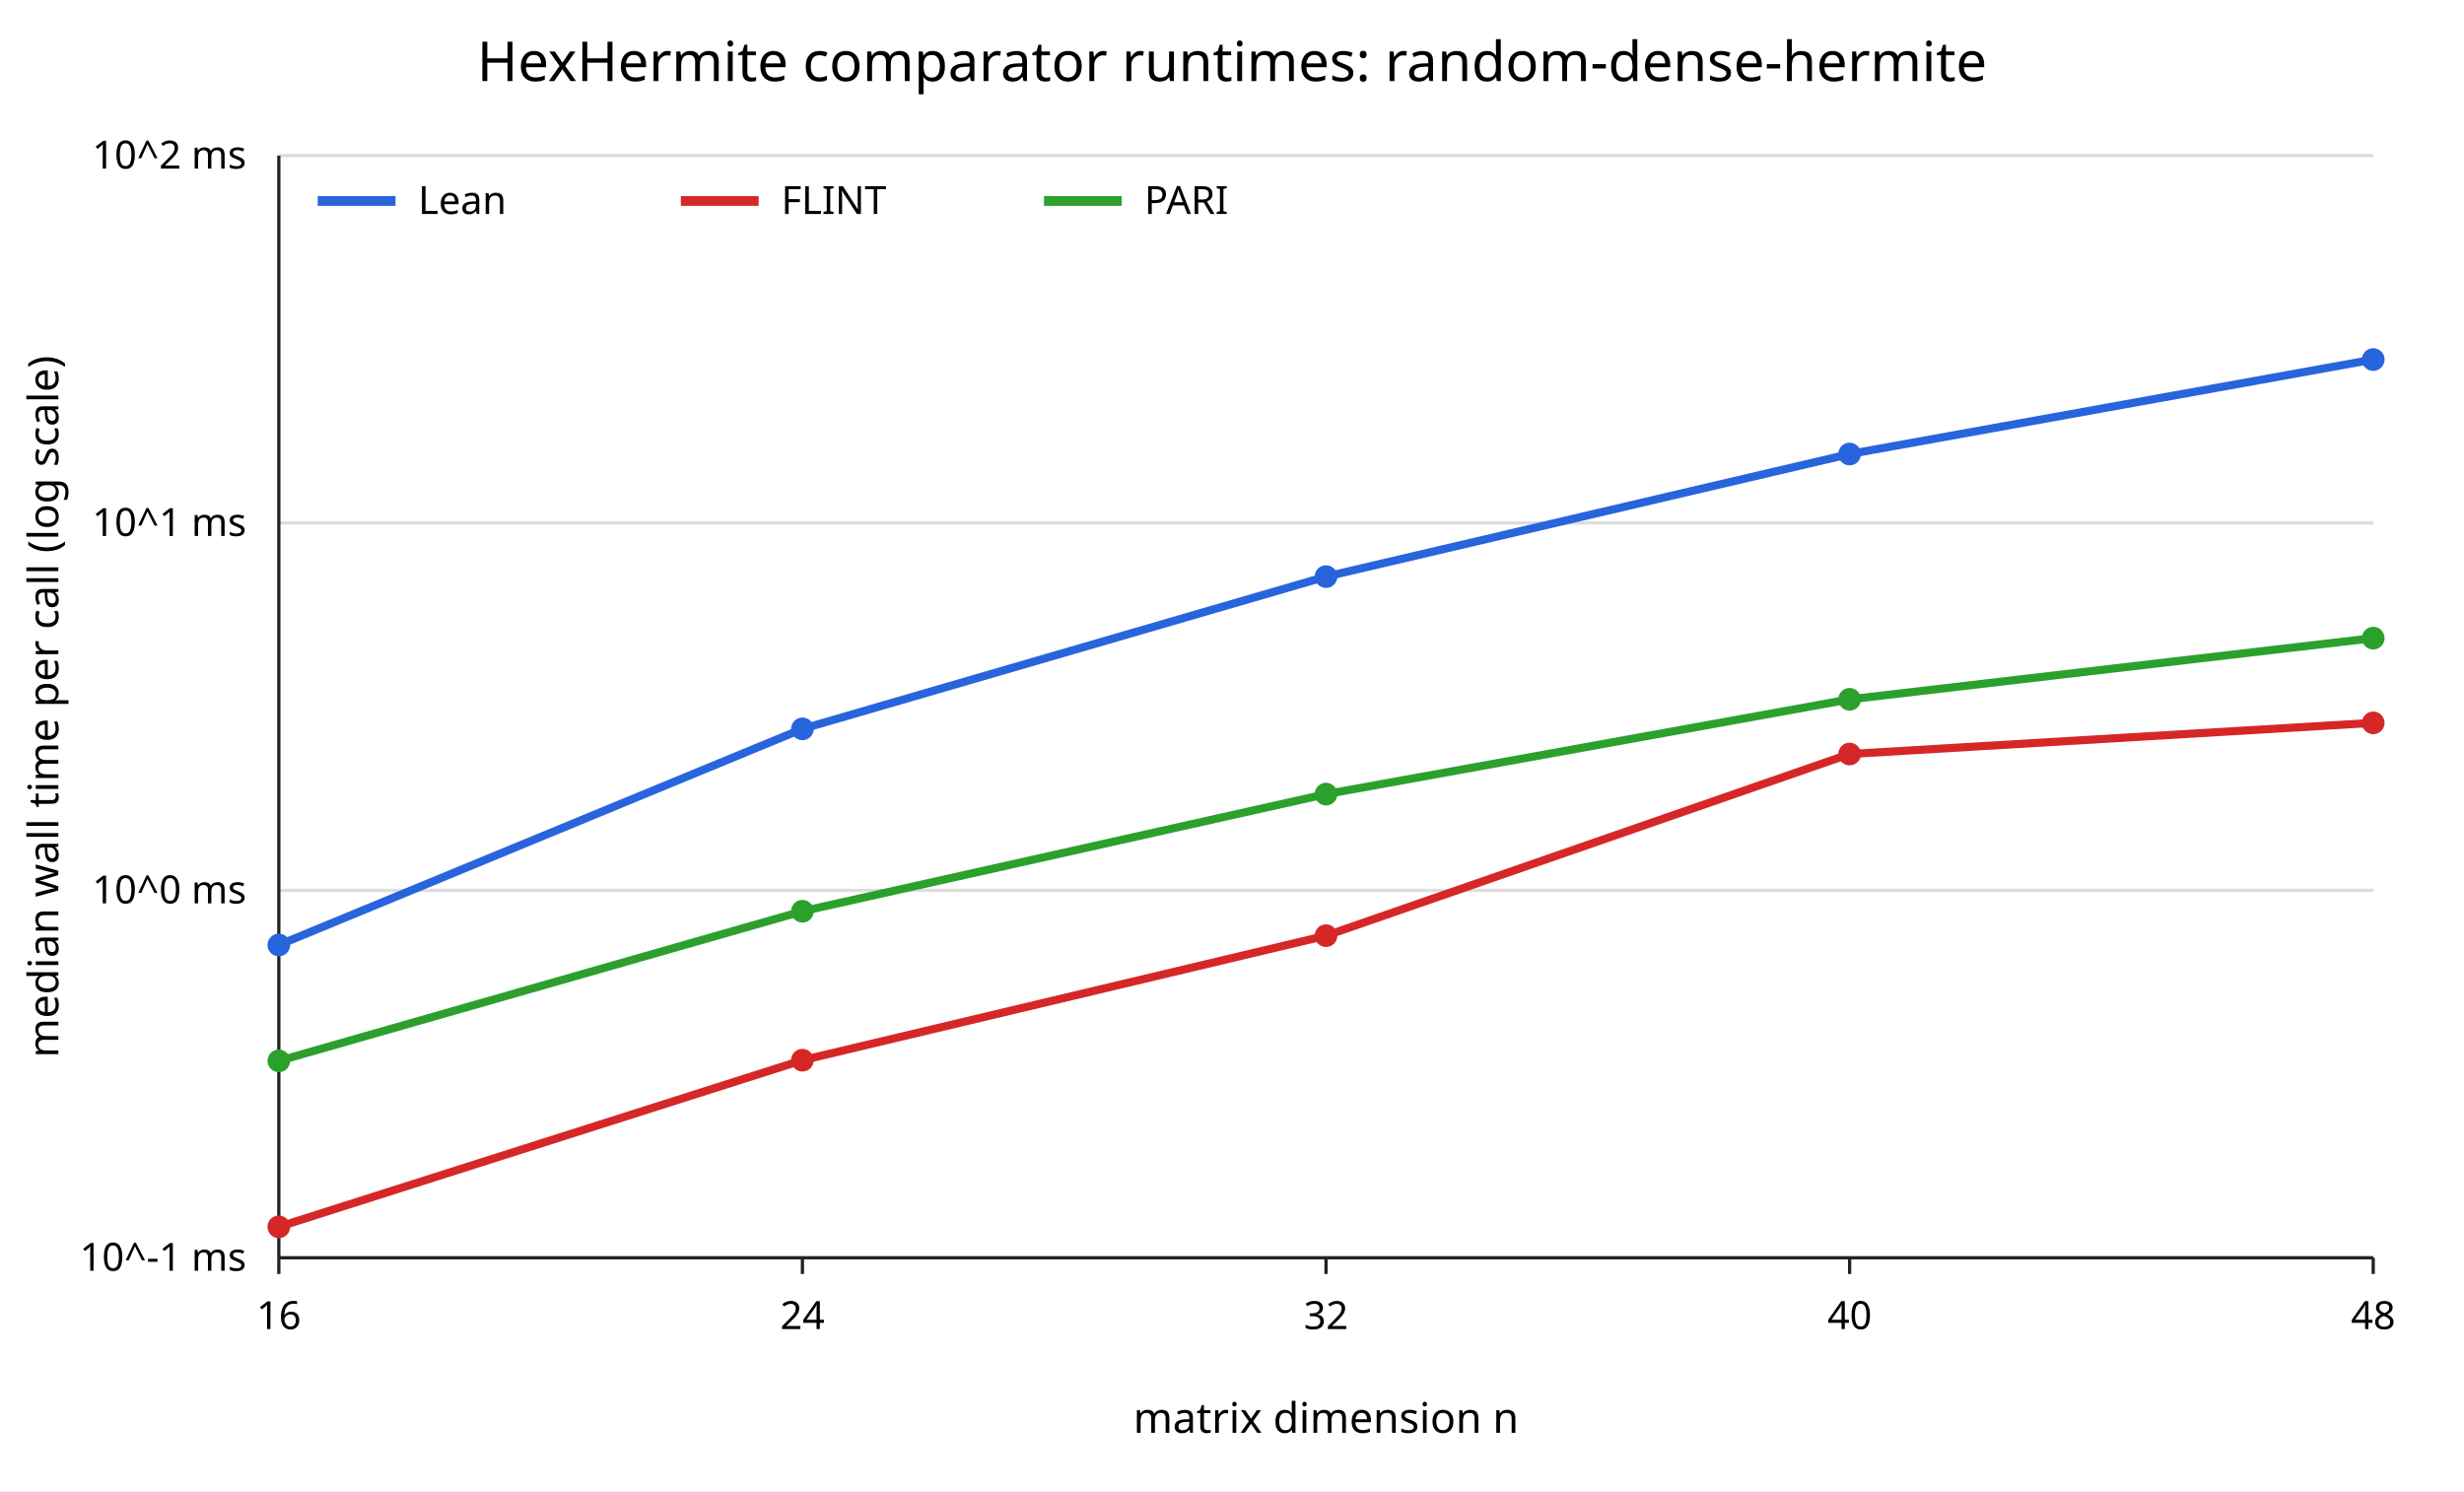
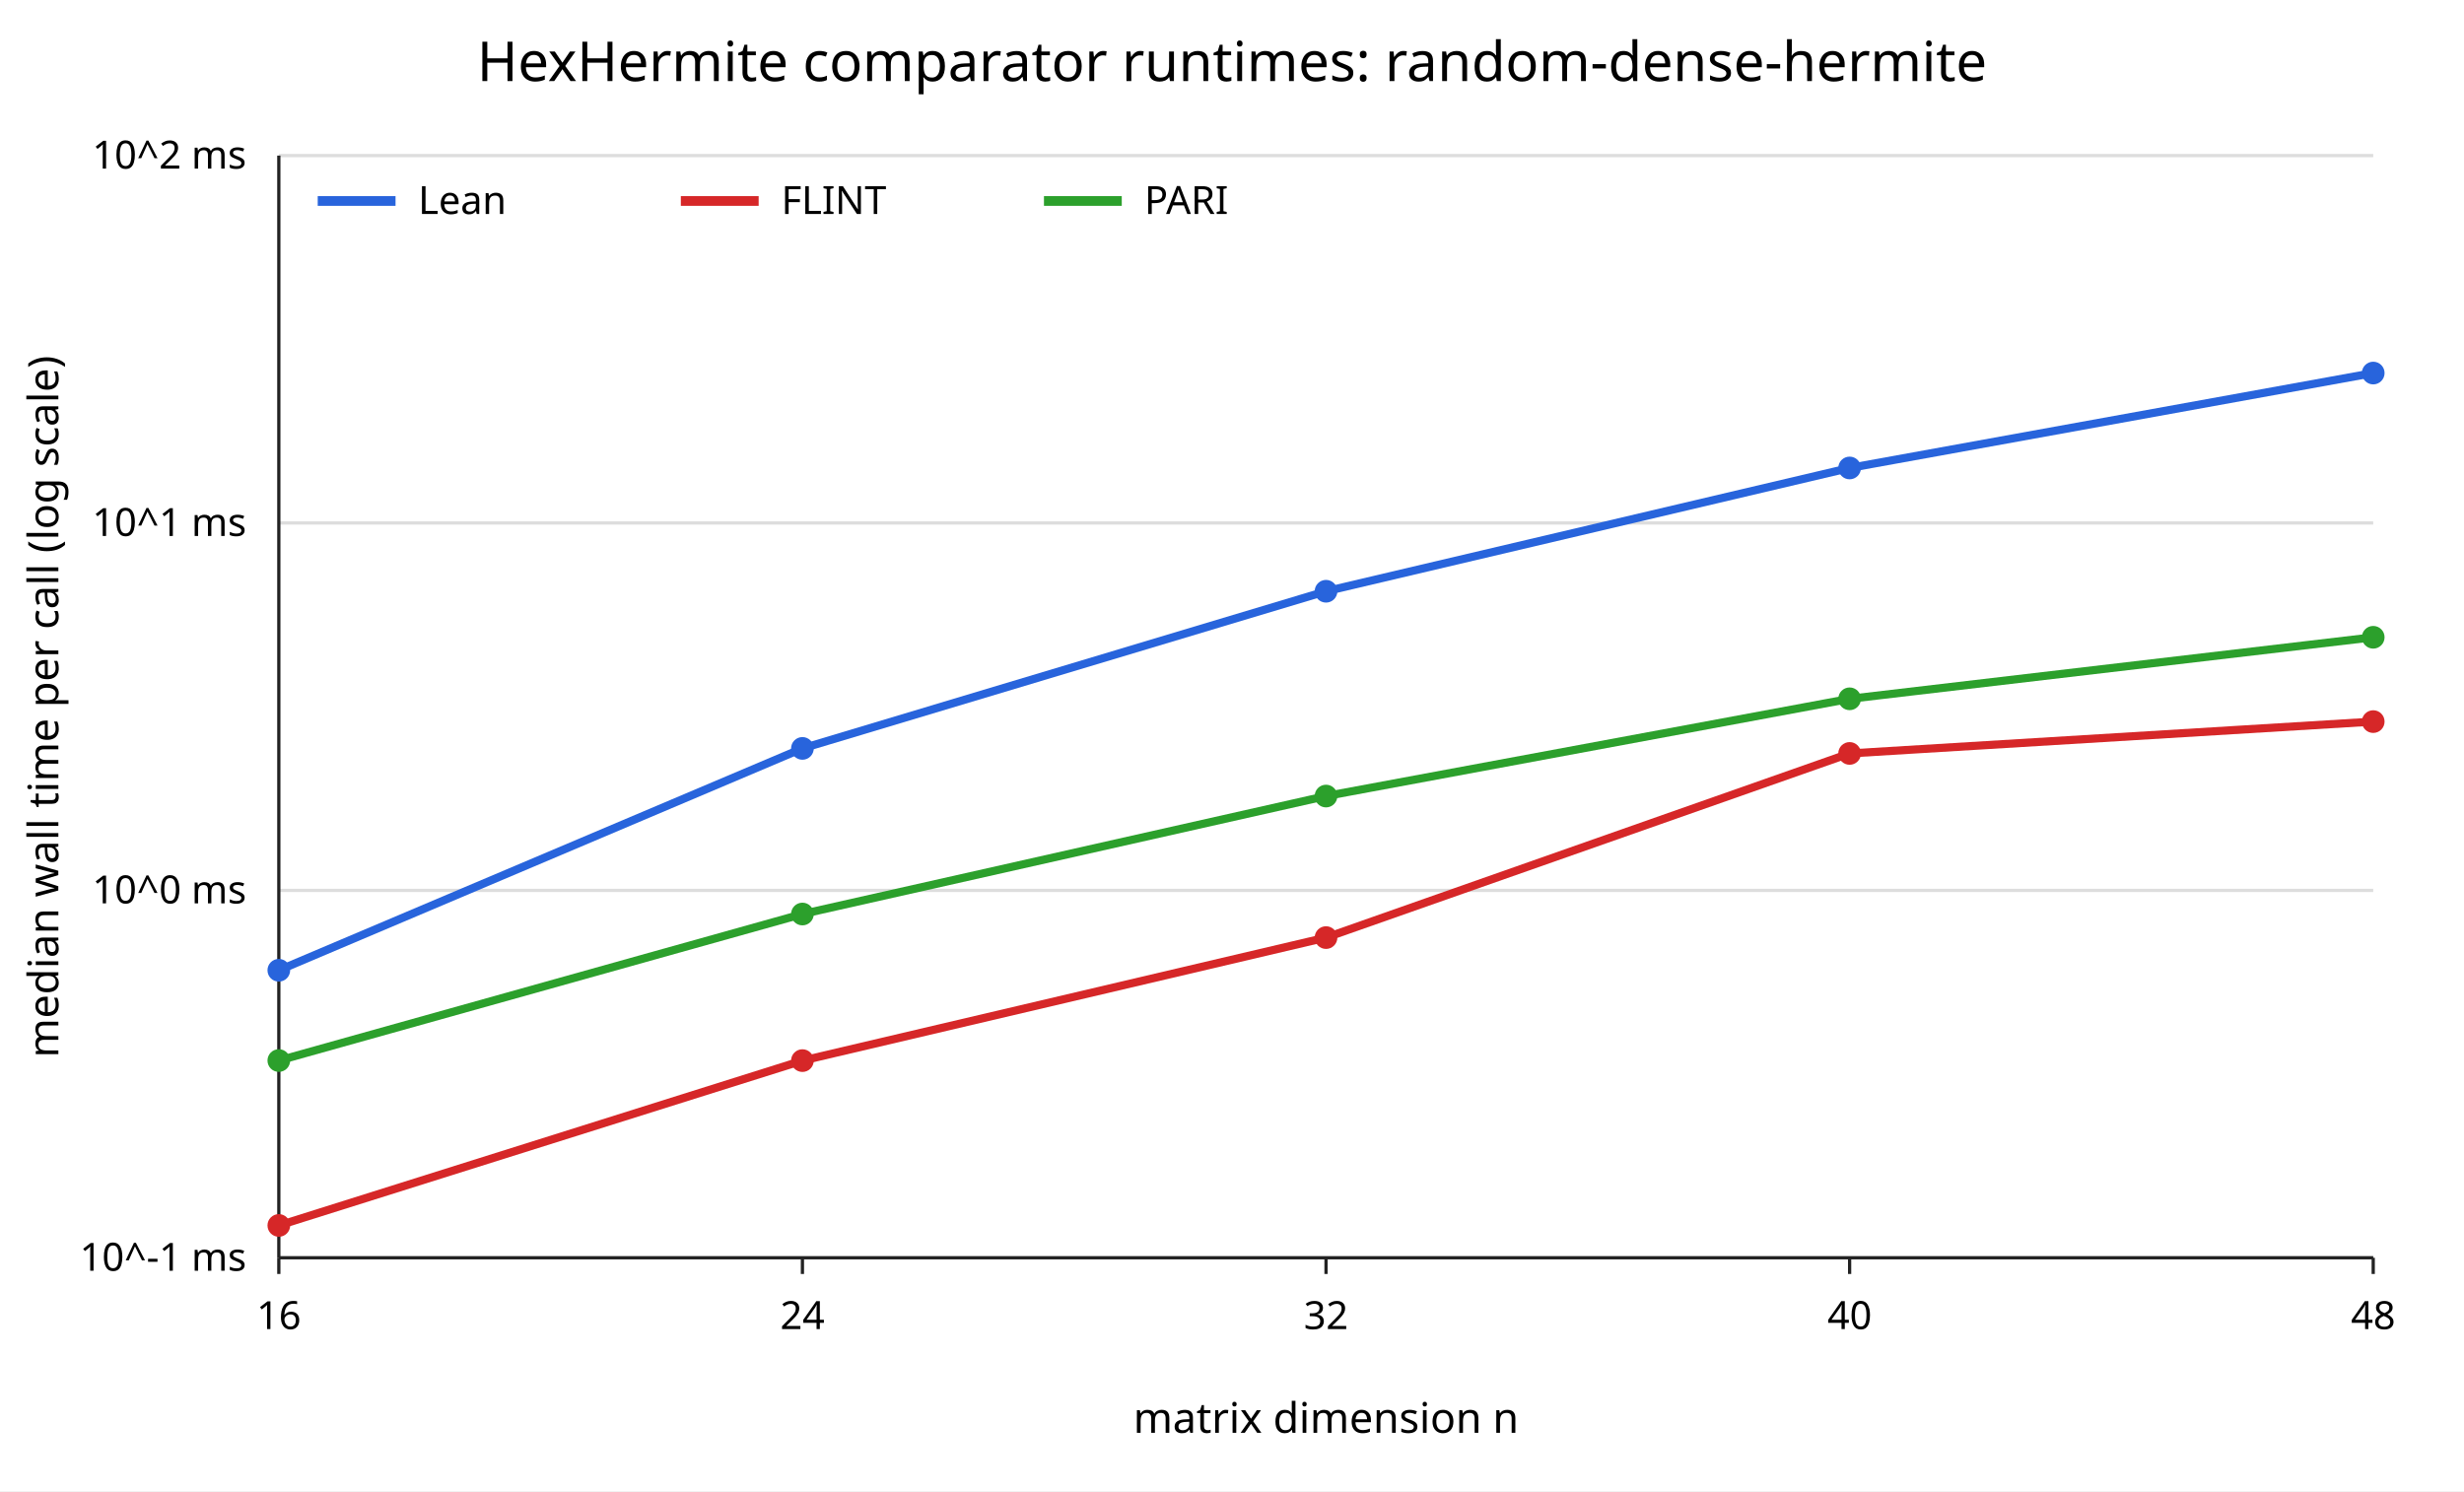
<svg xmlns="http://www.w3.org/2000/svg" width="760" height="460" viewBox="0 0 760 460">
  <rect width="100%" height="100%" fill="white" />
  <text x="380.0" y="25" text-anchor="middle" font-family="sans-serif" font-size="17">HexHermite comparator runtimes: random-dense-hermite</text>
  <line x1="86" y1="388.00" x2="732" y2="388.00" stroke="#dddddd" />
  <text x="76" y="392.00" text-anchor="end" font-family="sans-serif" font-size="12">10^-1 ms</text>
  <line x1="86" y1="274.67" x2="732" y2="274.67" stroke="#dddddd" />
  <text x="76" y="278.67" text-anchor="end" font-family="sans-serif" font-size="12">10^0 ms</text>
  <line x1="86" y1="161.33" x2="732" y2="161.33" stroke="#dddddd" />
  <text x="76" y="165.33" text-anchor="end" font-family="sans-serif" font-size="12">10^1 ms</text>
  <line x1="86" y1="48.00" x2="732" y2="48.00" stroke="#dddddd" />
  <text x="76" y="52.00" text-anchor="end" font-family="sans-serif" font-size="12">10^2 ms</text>
  <line x1="86" y1="48" x2="86" y2="388" stroke="#222" />
  <line x1="86" y1="388" x2="732" y2="388" stroke="#222" />
  <line x1="86.00" y1="388" x2="86.00" y2="393" stroke="#222" />
  <text x="86.00" y="410" text-anchor="middle" font-family="sans-serif" font-size="12">16</text>
  <line x1="247.50" y1="388" x2="247.50" y2="393" stroke="#222" />
  <text x="247.50" y="410" text-anchor="middle" font-family="sans-serif" font-size="12">24</text>
  <line x1="409.00" y1="388" x2="409.00" y2="393" stroke="#222" />
  <text x="409.00" y="410" text-anchor="middle" font-family="sans-serif" font-size="12">32</text>
  <line x1="570.50" y1="388" x2="570.50" y2="393" stroke="#222" />
  <text x="570.50" y="410" text-anchor="middle" font-family="sans-serif" font-size="12">40</text>
  <line x1="732.00" y1="388" x2="732.00" y2="393" stroke="#222" />
  <text x="732.00" y="410" text-anchor="middle" font-family="sans-serif" font-size="12">48</text>
  <text x="409.0" y="442" text-anchor="middle" font-family="sans-serif" font-size="13">matrix dimension n</text>
  <text x="18" y="218.0" text-anchor="middle" transform="rotate(-90 18 218.0)" font-family="sans-serif" font-size="13">median wall time per call (log scale)</text>
-   <polyline points="86.00,291.51 247.50,224.84 409.00,177.87 570.50,140.06 732.00,110.91" fill="none" stroke="#2864dc" stroke-width="2.5" />
-   <circle cx="86.00" cy="291.51" r="3.5" fill="#2864dc" />
-   <circle cx="247.50" cy="224.84" r="3.5" fill="#2864dc" />
-   <circle cx="409.00" cy="177.87" r="3.5" fill="#2864dc" />
-   <circle cx="570.50" cy="140.06" r="3.5" fill="#2864dc" />
-   <circle cx="732.00" cy="110.91" r="3.5" fill="#2864dc" />
-   <polyline points="86.00,378.45 247.50,327.05 409.00,288.64 570.50,232.60 732.00,222.99" fill="none" stroke="#d62728" stroke-width="2.5" />
-   <circle cx="86.00" cy="378.45" r="3.5" fill="#d62728" />
-   <circle cx="247.50" cy="327.05" r="3.5" fill="#d62728" />
-   <circle cx="409.00" cy="288.64" r="3.5" fill="#d62728" />
-   <circle cx="570.50" cy="232.60" r="3.5" fill="#d62728" />
-   <circle cx="732.00" cy="222.99" r="3.5" fill="#d62728" />
-   <polyline points="86.00,327.26 247.50,281.10 409.00,244.97 570.50,215.73 732.00,196.86" fill="none" stroke="#2ca02c" stroke-width="2.5" />
-   <circle cx="86.00" cy="327.26" r="3.5" fill="#2ca02c" />
-   <circle cx="247.50" cy="281.10" r="3.5" fill="#2ca02c" />
-   <circle cx="409.00" cy="244.97" r="3.5" fill="#2ca02c" />
-   <circle cx="570.50" cy="215.73" r="3.5" fill="#2ca02c" />
-   <circle cx="732.00" cy="196.86" r="3.5" fill="#2ca02c" />
+   <polyline points="86.00,299.31 247.50,230.87 409.00,182.39 570.50,144.36 732.00,115.08" fill="none" stroke="#2864dc" stroke-width="2.5" />
+   <circle cx="86.00" cy="299.31" r="3.5" fill="#2864dc" />
+   <circle cx="247.50" cy="230.87" r="3.5" fill="#2864dc" />
+   <circle cx="409.00" cy="182.39" r="3.5" fill="#2864dc" />
+   <circle cx="570.50" cy="144.36" r="3.5" fill="#2864dc" />
+   <circle cx="732.00" cy="115.08" r="3.5" fill="#2864dc" />
+   <polyline points="86.00,378.03 247.50,327.18 409.00,289.23 570.50,232.42 732.00,222.60" fill="none" stroke="#d62728" stroke-width="2.5" />
+   <circle cx="86.00" cy="378.03" r="3.5" fill="#d62728" />
+   <circle cx="247.50" cy="327.18" r="3.5" fill="#d62728" />
+   <circle cx="409.00" cy="289.23" r="3.5" fill="#d62728" />
+   <circle cx="570.50" cy="232.42" r="3.5" fill="#d62728" />
+   <circle cx="732.00" cy="222.60" r="3.5" fill="#d62728" />
+   <polyline points="86.00,327.16 247.50,281.96 409.00,245.57 570.50,215.57 732.00,196.59" fill="none" stroke="#2ca02c" stroke-width="2.5" />
+   <circle cx="86.00" cy="327.16" r="3.5" fill="#2ca02c" />
+   <circle cx="247.50" cy="281.96" r="3.5" fill="#2ca02c" />
+   <circle cx="409.00" cy="245.57" r="3.5" fill="#2ca02c" />
+   <circle cx="570.50" cy="215.57" r="3.5" fill="#2ca02c" />
+   <circle cx="732.00" cy="196.59" r="3.5" fill="#2ca02c" />
  <line x1="98" y1="62" x2="122" y2="62" stroke="#2864dc" stroke-width="3" />
  <text x="129" y="66" font-family="sans-serif" font-size="12">Lean</text>
  <line x1="210" y1="62" x2="234" y2="62" stroke="#d62728" stroke-width="3" />
  <text x="241" y="66" font-family="sans-serif" font-size="12">FLINT</text>
  <line x1="322" y1="62" x2="346" y2="62" stroke="#2ca02c" stroke-width="3" />
  <text x="353" y="66" font-family="sans-serif" font-size="12">PARI</text>
</svg>
